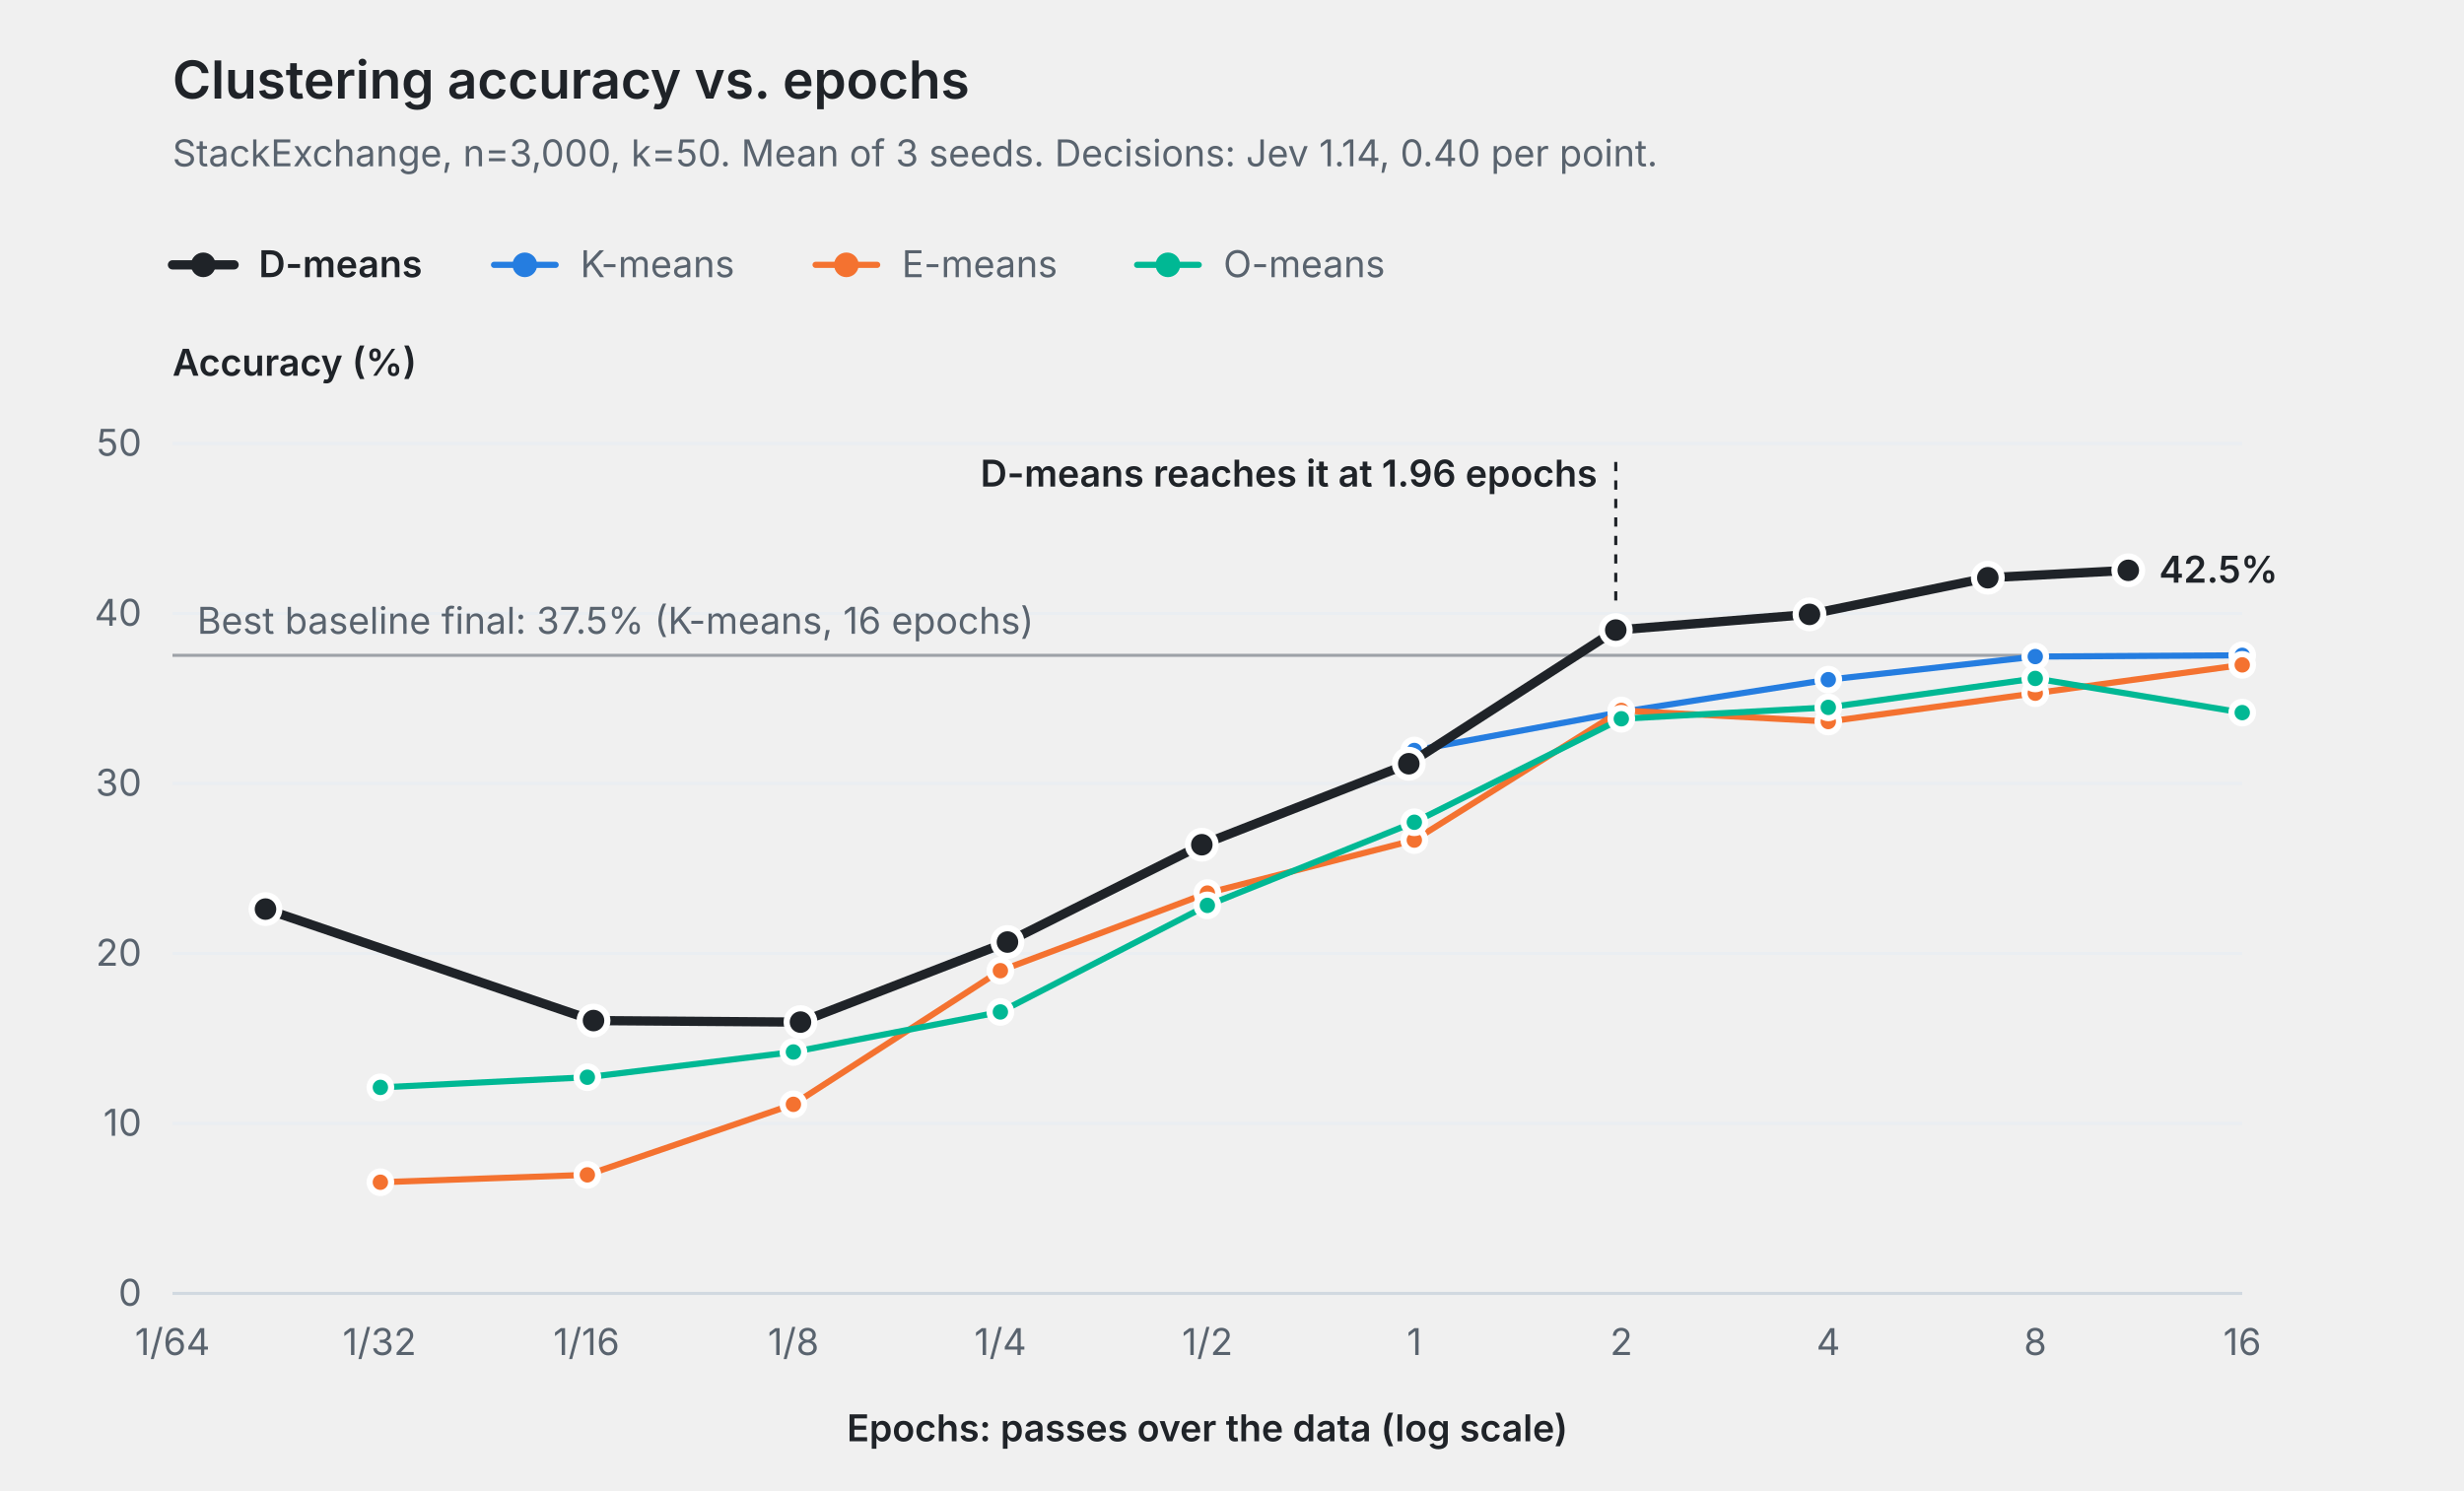
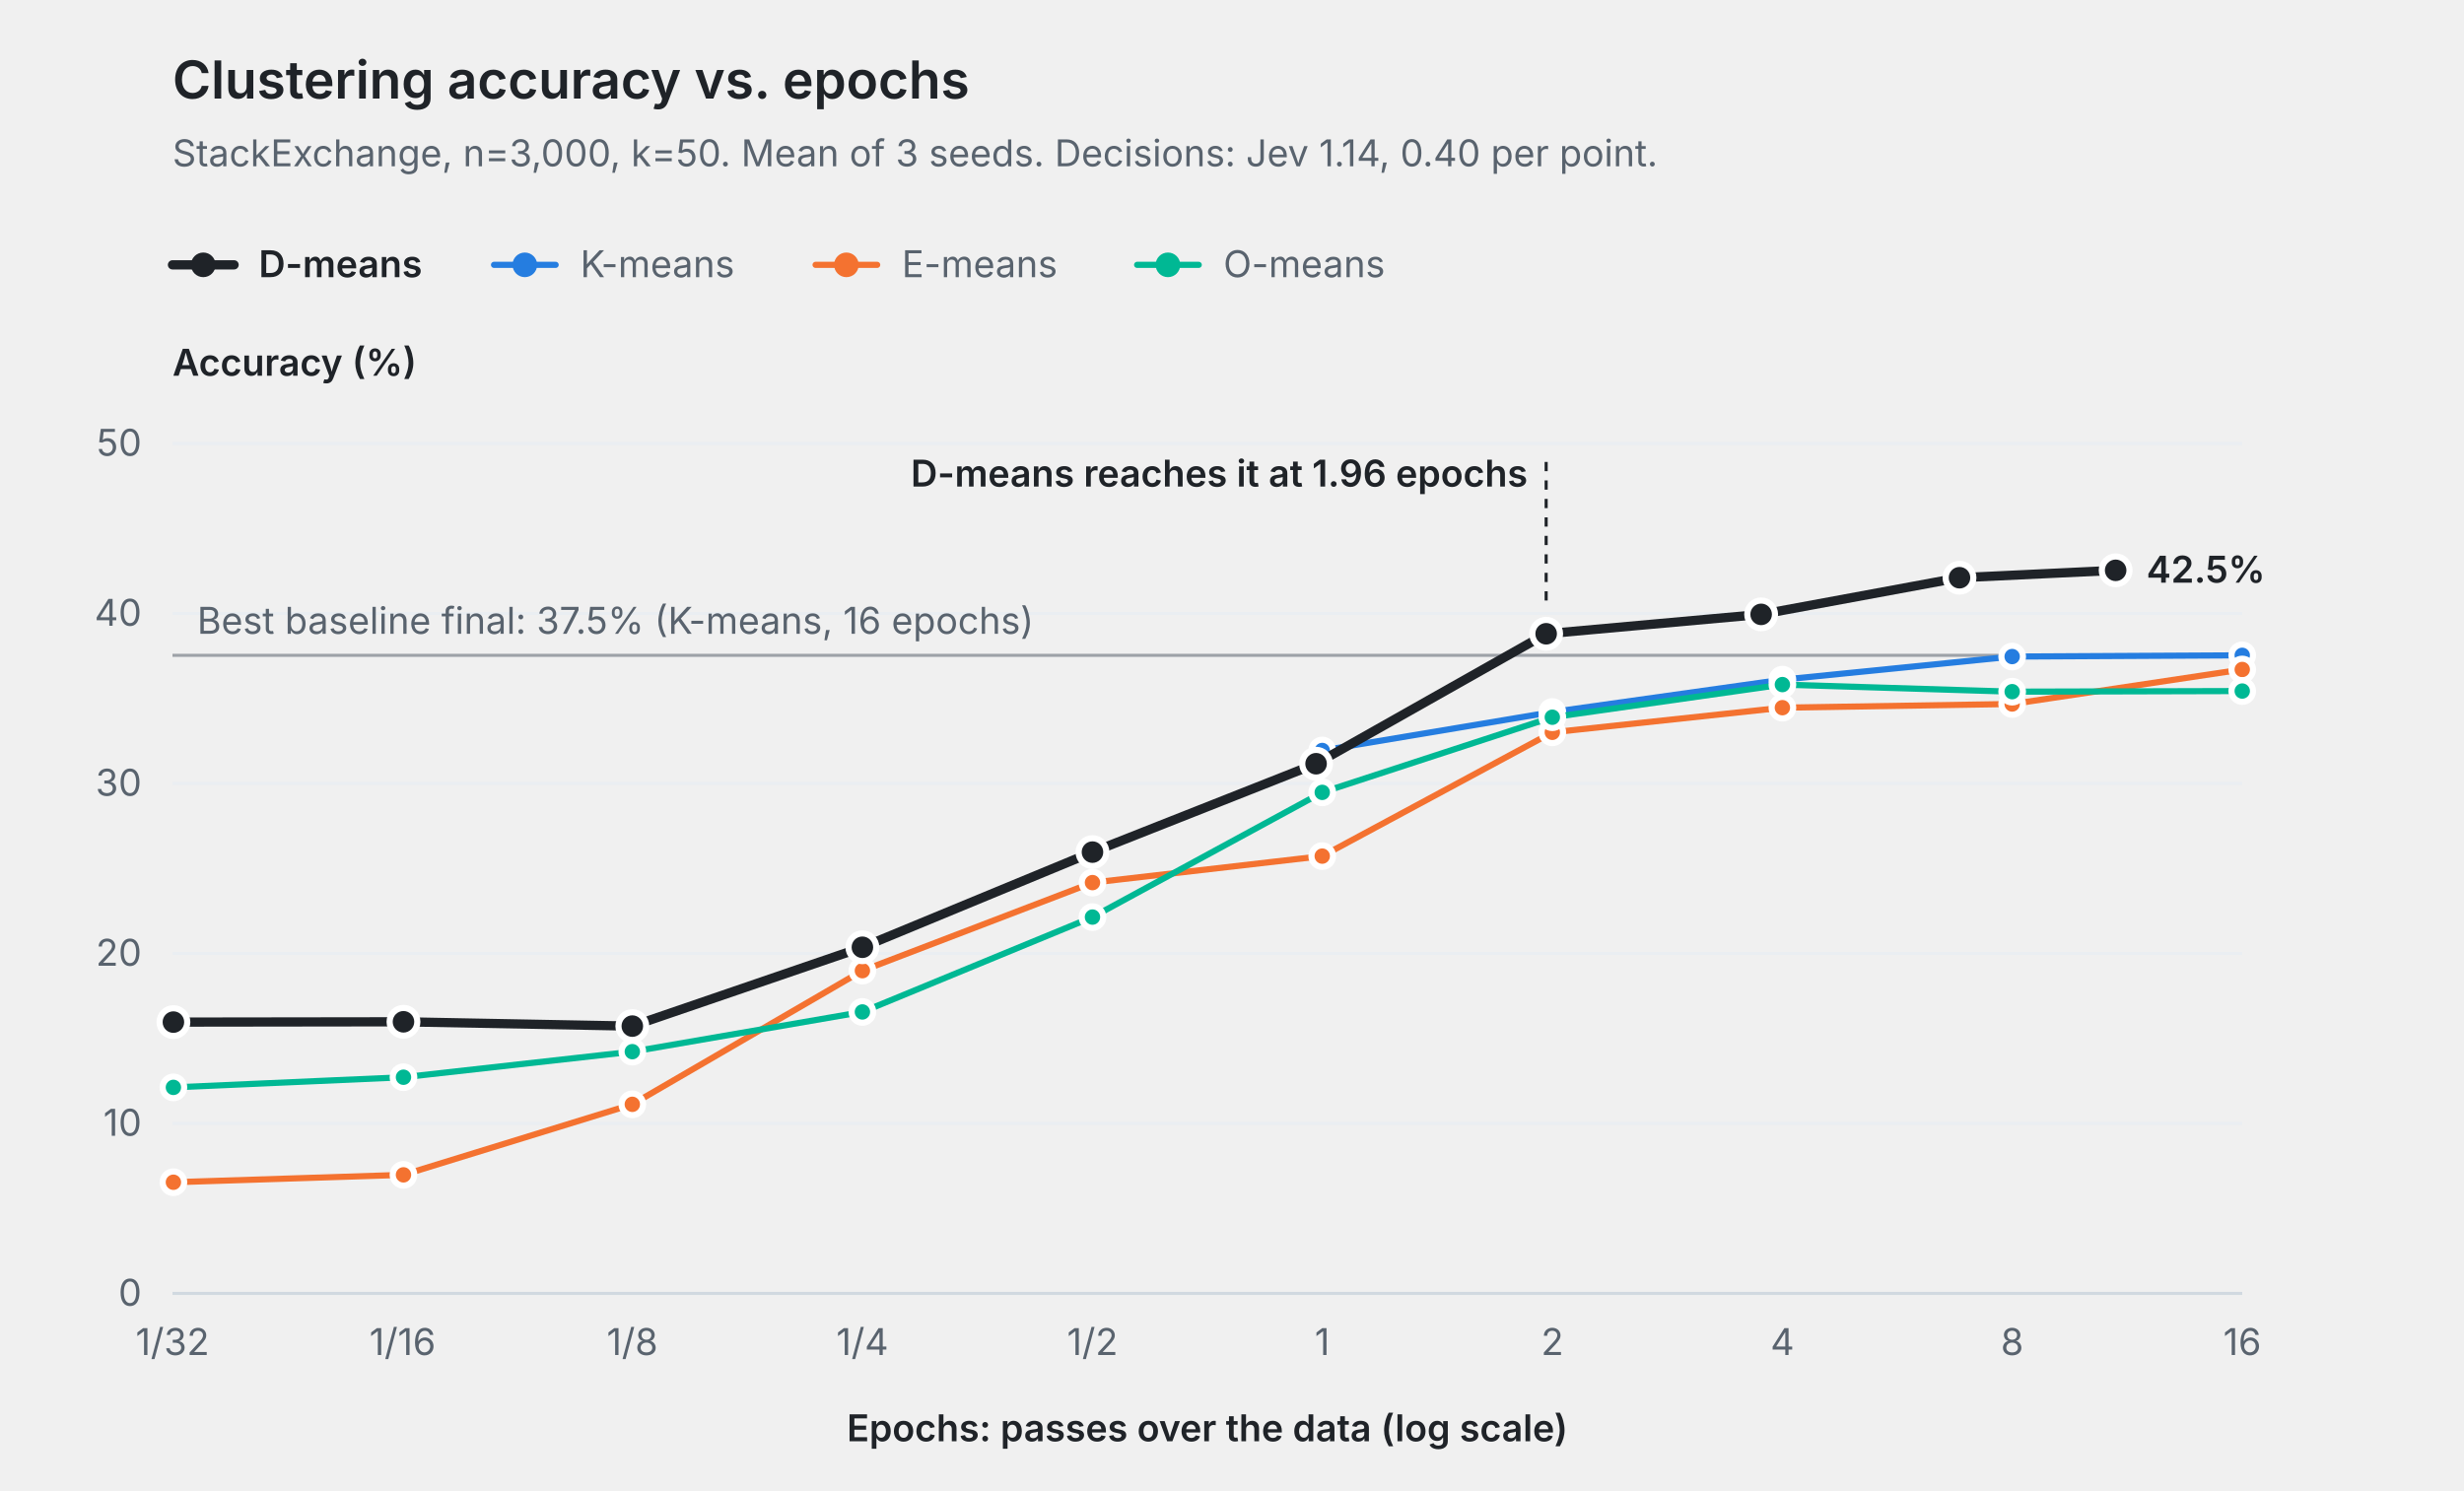
<svg xmlns="http://www.w3.org/2000/svg" viewBox="0 0 800 484" width="800" height="484" role="img" aria-labelledby="t d">
  <style>text{font-family:-apple-system,BlinkMacSystemFont,'Segoe UI',system-ui,sans-serif;fill:#59636e;font-size:12px}.h{fill:#1f2328;font-size:17px;font-weight:600}.n{font-variant-numeric:tabular-nums}.k{fill:#1f2328;font-weight:600}</style>
  <text class="h" x="56" y="32">Clustering accuracy vs. epochs</text>
  <text x="56" y="54">StackExchange, n=3,000, k=50. Mean of 3 seeds. Decisions: Jev 1.14, 0.40 per point.</text>
  <g data-legend="d-means">
    <line x1="56" y1="86" x2="76" y2="86" stroke="#1f2328" stroke-width="3" stroke-linecap="round" />
    <circle cx="66" cy="86" r="4" fill="#1f2328" />
    <text x="84" y="90" class="k">D-means</text>
  </g>
  <g data-legend="k-means">
    <line x1="160.4" y1="86" x2="180.4" y2="86" stroke="#257de0" stroke-width="2" stroke-linecap="round" />
    <circle cx="170.4" cy="86" r="4" fill="#257de0" />
    <text x="188.4" y="90">K-means</text>
  </g>
  <g data-legend="e-means">
    <line x1="264.8" y1="86" x2="284.8" y2="86" stroke="#f47230" stroke-width="2" stroke-linecap="round" />
    <circle cx="274.8" cy="86" r="4" fill="#f47230" />
    <text x="292.8" y="90">E-means</text>
  </g>
  <g data-legend="o-means">
    <line x1="369.2" y1="86" x2="389.2" y2="86" stroke="#00b894" stroke-width="2" stroke-linecap="round" />
    <circle cx="379.2" cy="86" r="4" fill="#00b894" />
    <text x="397.2" y="90">O-means</text>
  </g>
  <text x="56" y="122" class="k">Accuracy (%)</text>
  <line x1="56" y1="420.0" x2="728" y2="420.0" stroke="#d1d9e0" stroke-width="1" />
  <text x="46" y="424.0" text-anchor="end" class="n">0</text>
  <line x1="56" y1="364.8" x2="728" y2="364.8" stroke="#eaeef2" stroke-width="1" />
  <text x="46" y="368.8" text-anchor="end" class="n">10</text>
  <line x1="56" y1="309.6" x2="728" y2="309.6" stroke="#eaeef2" stroke-width="1" />
  <text x="46" y="313.6" text-anchor="end" class="n">20</text>
  <line x1="56" y1="254.4" x2="728" y2="254.4" stroke="#eaeef2" stroke-width="1" />
  <text x="46" y="258.4" text-anchor="end" class="n">30</text>
  <line x1="56" y1="199.2" x2="728" y2="199.2" stroke="#eaeef2" stroke-width="1" />
  <text x="46" y="203.2" text-anchor="end" class="n">40</text>
  <line x1="56" y1="144.0" x2="728" y2="144.0" stroke="#eaeef2" stroke-width="1" />
  <text x="46" y="148.0" text-anchor="end" class="n">50</text>
-   <text x="56.0" y="440" text-anchor="middle" class="n">1/64</text>
-   <text x="123.2" y="440" text-anchor="middle" class="n">1/32</text>
-   <text x="190.4" y="440" text-anchor="middle" class="n">1/16</text>
-   <text x="257.6" y="440" text-anchor="middle" class="n">1/8</text>
-   <text x="324.8" y="440" text-anchor="middle" class="n">1/4</text>
-   <text x="392.0" y="440" text-anchor="middle" class="n">1/2</text>
-   <text x="459.2" y="440" text-anchor="middle" class="n">1</text>
-   <text x="526.4" y="440" text-anchor="middle" class="n">2</text>
-   <text x="593.6" y="440" text-anchor="middle" class="n">4</text>
-   <text x="660.8" y="440" text-anchor="middle" class="n">8</text>
+   <text x="56.0" y="440" text-anchor="middle" class="n">1/32</text>
+   <text x="130.7" y="440" text-anchor="middle" class="n">1/16</text>
+   <text x="205.3" y="440" text-anchor="middle" class="n">1/8</text>
+   <text x="280.0" y="440" text-anchor="middle" class="n">1/4</text>
+   <text x="354.7" y="440" text-anchor="middle" class="n">1/2</text>
+   <text x="429.3" y="440" text-anchor="middle" class="n">1</text>
+   <text x="504.0" y="440" text-anchor="middle" class="n">2</text>
+   <text x="578.7" y="440" text-anchor="middle" class="n">4</text>
+   <text x="653.3" y="440" text-anchor="middle" class="n">8</text>
  <text x="728.0" y="440" text-anchor="middle" class="n">16</text>
  <text x="392.0" y="468" text-anchor="middle" class="k">Epochs: passes over the data (log scale)</text>
  <line x1="56" y1="212.8" x2="728" y2="212.8" stroke="#59636e" stroke-width="1" stroke-opacity="0.55" />
  <text x="64" y="205.8">Best baseline final: 37.5% (K-means, 16 epochs)</text>
  <g data-method="k-means">
-     <path d="M459.2,243.7 L526.4,231.2 L593.6,220.7 L660.8,213.2 L728.0,212.8" fill="none" stroke="#257de0" stroke-width="2" stroke-linejoin="round" stroke-linecap="round" />
-     <circle cx="459.2" cy="243.7" r="3.5" fill="#257de0" stroke="#ffffff" stroke-width="2" />
-     <circle cx="526.4" cy="231.2" r="3.5" fill="#257de0" stroke="#ffffff" stroke-width="2" />
-     <circle cx="593.6" cy="220.7" r="3.5" fill="#257de0" stroke="#ffffff" stroke-width="2" />
-     <circle cx="660.8" cy="213.2" r="3.5" fill="#257de0" stroke="#ffffff" stroke-width="2" />
+     <path d="M429.3,243.7 L504.0,231.2 L578.7,220.7 L653.3,213.2 L728.0,212.8" fill="none" stroke="#257de0" stroke-width="2" stroke-linejoin="round" stroke-linecap="round" />
+     <circle cx="429.3" cy="243.7" r="3.5" fill="#257de0" stroke="#ffffff" stroke-width="2" />
+     <circle cx="504.0" cy="231.2" r="3.5" fill="#257de0" stroke="#ffffff" stroke-width="2" />
+     <circle cx="578.7" cy="220.7" r="3.5" fill="#257de0" stroke="#ffffff" stroke-width="2" />
+     <circle cx="653.3" cy="213.2" r="3.5" fill="#257de0" stroke="#ffffff" stroke-width="2" />
    <circle cx="728.0" cy="212.8" r="3.5" fill="#257de0" stroke="#ffffff" stroke-width="2" />
  </g>
  <g data-method="e-means">
-     <path d="M123.5,383.9 L190.7,381.5 L257.6,358.6 L324.8,315.2 L392.0,290.0 L459.2,272.8 L526.4,230.7 L593.6,234.3 L660.8,225.1 L728.0,215.9" fill="none" stroke="#f47230" stroke-width="2" stroke-linejoin="round" stroke-linecap="round" />
-     <circle cx="123.5" cy="383.9" r="3.5" fill="#f47230" stroke="#ffffff" stroke-width="2" />
-     <circle cx="190.7" cy="381.5" r="3.5" fill="#f47230" stroke="#ffffff" stroke-width="2" />
-     <circle cx="257.6" cy="358.6" r="3.5" fill="#f47230" stroke="#ffffff" stroke-width="2" />
-     <circle cx="324.8" cy="315.2" r="3.5" fill="#f47230" stroke="#ffffff" stroke-width="2" />
-     <circle cx="392.0" cy="290.0" r="3.5" fill="#f47230" stroke="#ffffff" stroke-width="2" />
-     <circle cx="459.2" cy="272.8" r="3.5" fill="#f47230" stroke="#ffffff" stroke-width="2" />
-     <circle cx="526.4" cy="230.7" r="3.5" fill="#f47230" stroke="#ffffff" stroke-width="2" />
-     <circle cx="593.6" cy="234.3" r="3.5" fill="#f47230" stroke="#ffffff" stroke-width="2" />
-     <circle cx="660.8" cy="225.1" r="3.5" fill="#f47230" stroke="#ffffff" stroke-width="2" />
-     <circle cx="728.0" cy="215.9" r="3.5" fill="#f47230" stroke="#ffffff" stroke-width="2" />
+     <path d="M56.3,383.9 L131.0,381.5 L205.3,358.6 L280.0,315.2 L354.7,286.6 L429.3,278.0 L504.0,237.8 L578.7,229.8 L653.3,228.6 L728.0,217.4" fill="none" stroke="#f47230" stroke-width="2" stroke-linejoin="round" stroke-linecap="round" />
+     <circle cx="56.3" cy="383.9" r="3.5" fill="#f47230" stroke="#ffffff" stroke-width="2" />
+     <circle cx="131.0" cy="381.5" r="3.5" fill="#f47230" stroke="#ffffff" stroke-width="2" />
+     <circle cx="205.3" cy="358.6" r="3.5" fill="#f47230" stroke="#ffffff" stroke-width="2" />
+     <circle cx="280.0" cy="315.2" r="3.5" fill="#f47230" stroke="#ffffff" stroke-width="2" />
+     <circle cx="354.7" cy="286.6" r="3.5" fill="#f47230" stroke="#ffffff" stroke-width="2" />
+     <circle cx="429.3" cy="278.0" r="3.5" fill="#f47230" stroke="#ffffff" stroke-width="2" />
+     <circle cx="504.0" cy="237.8" r="3.5" fill="#f47230" stroke="#ffffff" stroke-width="2" />
+     <circle cx="578.7" cy="229.8" r="3.5" fill="#f47230" stroke="#ffffff" stroke-width="2" />
+     <circle cx="653.3" cy="228.6" r="3.5" fill="#f47230" stroke="#ffffff" stroke-width="2" />
+     <circle cx="728.0" cy="217.4" r="3.5" fill="#f47230" stroke="#ffffff" stroke-width="2" />
  </g>
  <g data-method="o-means">
-     <path d="M123.5,353.1 L190.7,349.8 L257.6,341.6 L324.8,328.6 L392.0,294.0 L459.2,267.0 L526.4,233.4 L593.6,229.7 L660.8,220.3 L728.0,231.4" fill="none" stroke="#00b894" stroke-width="2" stroke-linejoin="round" stroke-linecap="round" />
-     <circle cx="123.5" cy="353.1" r="3.5" fill="#00b894" stroke="#ffffff" stroke-width="2" />
-     <circle cx="190.7" cy="349.8" r="3.5" fill="#00b894" stroke="#ffffff" stroke-width="2" />
-     <circle cx="257.6" cy="341.6" r="3.5" fill="#00b894" stroke="#ffffff" stroke-width="2" />
-     <circle cx="324.8" cy="328.6" r="3.5" fill="#00b894" stroke="#ffffff" stroke-width="2" />
-     <circle cx="392.0" cy="294.0" r="3.5" fill="#00b894" stroke="#ffffff" stroke-width="2" />
-     <circle cx="459.2" cy="267.0" r="3.5" fill="#00b894" stroke="#ffffff" stroke-width="2" />
-     <circle cx="526.4" cy="233.4" r="3.5" fill="#00b894" stroke="#ffffff" stroke-width="2" />
-     <circle cx="593.6" cy="229.7" r="3.5" fill="#00b894" stroke="#ffffff" stroke-width="2" />
-     <circle cx="660.8" cy="220.3" r="3.5" fill="#00b894" stroke="#ffffff" stroke-width="2" />
-     <circle cx="728.0" cy="231.4" r="3.5" fill="#00b894" stroke="#ffffff" stroke-width="2" />
+     <path d="M56.3,353.1 L131.0,349.8 L205.3,341.5 L280.0,328.6 L354.7,297.8 L429.3,257.3 L504.0,232.9 L578.7,222.3 L653.3,224.6 L728.0,224.4" fill="none" stroke="#00b894" stroke-width="2" stroke-linejoin="round" stroke-linecap="round" />
+     <circle cx="56.3" cy="353.1" r="3.5" fill="#00b894" stroke="#ffffff" stroke-width="2" />
+     <circle cx="131.0" cy="349.8" r="3.5" fill="#00b894" stroke="#ffffff" stroke-width="2" />
+     <circle cx="205.3" cy="341.5" r="3.5" fill="#00b894" stroke="#ffffff" stroke-width="2" />
+     <circle cx="280.0" cy="328.6" r="3.5" fill="#00b894" stroke="#ffffff" stroke-width="2" />
+     <circle cx="354.7" cy="297.8" r="3.5" fill="#00b894" stroke="#ffffff" stroke-width="2" />
+     <circle cx="429.3" cy="257.3" r="3.5" fill="#00b894" stroke="#ffffff" stroke-width="2" />
+     <circle cx="504.0" cy="232.9" r="3.5" fill="#00b894" stroke="#ffffff" stroke-width="2" />
+     <circle cx="578.7" cy="222.3" r="3.5" fill="#00b894" stroke="#ffffff" stroke-width="2" />
+     <circle cx="653.3" cy="224.6" r="3.5" fill="#00b894" stroke="#ffffff" stroke-width="2" />
+     <circle cx="728.0" cy="224.4" r="3.5" fill="#00b894" stroke="#ffffff" stroke-width="2" />
  </g>
  <g data-method="d-means">
-     <path d="M86.2,295.2 L192.7,331.4 L259.9,331.9 L327.1,305.9 L390.2,274.3 L457.4,248.0 L524.6,204.6 L587.5,199.5 L645.4,187.6 L691.0,185.2" fill="none" stroke="#1f2328" stroke-width="3" stroke-linejoin="round" stroke-linecap="round" />
-     <circle cx="86.2" cy="295.2" r="4.5" fill="#1f2328" stroke="#ffffff" stroke-width="2" />
-     <circle cx="192.7" cy="331.4" r="4.5" fill="#1f2328" stroke="#ffffff" stroke-width="2" />
-     <circle cx="259.9" cy="331.9" r="4.5" fill="#1f2328" stroke="#ffffff" stroke-width="2" />
-     <circle cx="327.1" cy="305.9" r="4.5" fill="#1f2328" stroke="#ffffff" stroke-width="2" />
-     <circle cx="390.2" cy="274.3" r="4.5" fill="#1f2328" stroke="#ffffff" stroke-width="2" />
-     <circle cx="457.4" cy="248.0" r="4.5" fill="#1f2328" stroke="#ffffff" stroke-width="2" />
-     <circle cx="524.6" cy="204.6" r="4.5" fill="#1f2328" stroke="#ffffff" stroke-width="2" />
-     <circle cx="587.5" cy="199.5" r="4.5" fill="#1f2328" stroke="#ffffff" stroke-width="2" />
-     <circle cx="645.4" cy="187.6" r="4.5" fill="#1f2328" stroke="#ffffff" stroke-width="2" />
-     <circle cx="691.0" cy="185.2" r="4.5" fill="#1f2328" stroke="#ffffff" stroke-width="2" />
+     <path d="M56.3,331.9 L131.0,331.8 L205.3,333.2 L280.0,307.6 L354.7,276.7 L427.3,248.0 L502.0,205.8 L571.8,199.5 L636.2,187.6 L686.9,185.2" fill="none" stroke="#1f2328" stroke-width="3" stroke-linejoin="round" stroke-linecap="round" />
+     <circle cx="56.3" cy="331.9" r="4.5" fill="#1f2328" stroke="#ffffff" stroke-width="2" />
+     <circle cx="131.0" cy="331.8" r="4.5" fill="#1f2328" stroke="#ffffff" stroke-width="2" />
+     <circle cx="205.3" cy="333.2" r="4.5" fill="#1f2328" stroke="#ffffff" stroke-width="2" />
+     <circle cx="280.0" cy="307.6" r="4.5" fill="#1f2328" stroke="#ffffff" stroke-width="2" />
+     <circle cx="354.7" cy="276.7" r="4.5" fill="#1f2328" stroke="#ffffff" stroke-width="2" />
+     <circle cx="427.3" cy="248.0" r="4.5" fill="#1f2328" stroke="#ffffff" stroke-width="2" />
+     <circle cx="502.0" cy="205.8" r="4.5" fill="#1f2328" stroke="#ffffff" stroke-width="2" />
+     <circle cx="571.8" cy="199.5" r="4.5" fill="#1f2328" stroke="#ffffff" stroke-width="2" />
+     <circle cx="636.2" cy="187.6" r="4.5" fill="#1f2328" stroke="#ffffff" stroke-width="2" />
+     <circle cx="686.9" cy="185.2" r="4.5" fill="#1f2328" stroke="#ffffff" stroke-width="2" />
  </g>
-   <line x1="524.6" y1="150" x2="524.6" y2="196.6" stroke="#1f2328" stroke-width="1" stroke-dasharray="3 3" />
-   <text x="518.6" y="158" class="k" text-anchor="end">D-means reaches it at 1.96 epochs</text>
-   <text x="701.0" y="189.2" class="k n">42.5%</text>
+   <line x1="502.0" y1="150" x2="502.0" y2="197.8" stroke="#1f2328" stroke-width="1" stroke-dasharray="3 3" />
+   <text x="496.0" y="158" class="k" text-anchor="end">D-means reaches it at 1.96 epochs</text>
+   <text x="696.9" y="189.2" class="k n">42.5%</text>
</svg>
